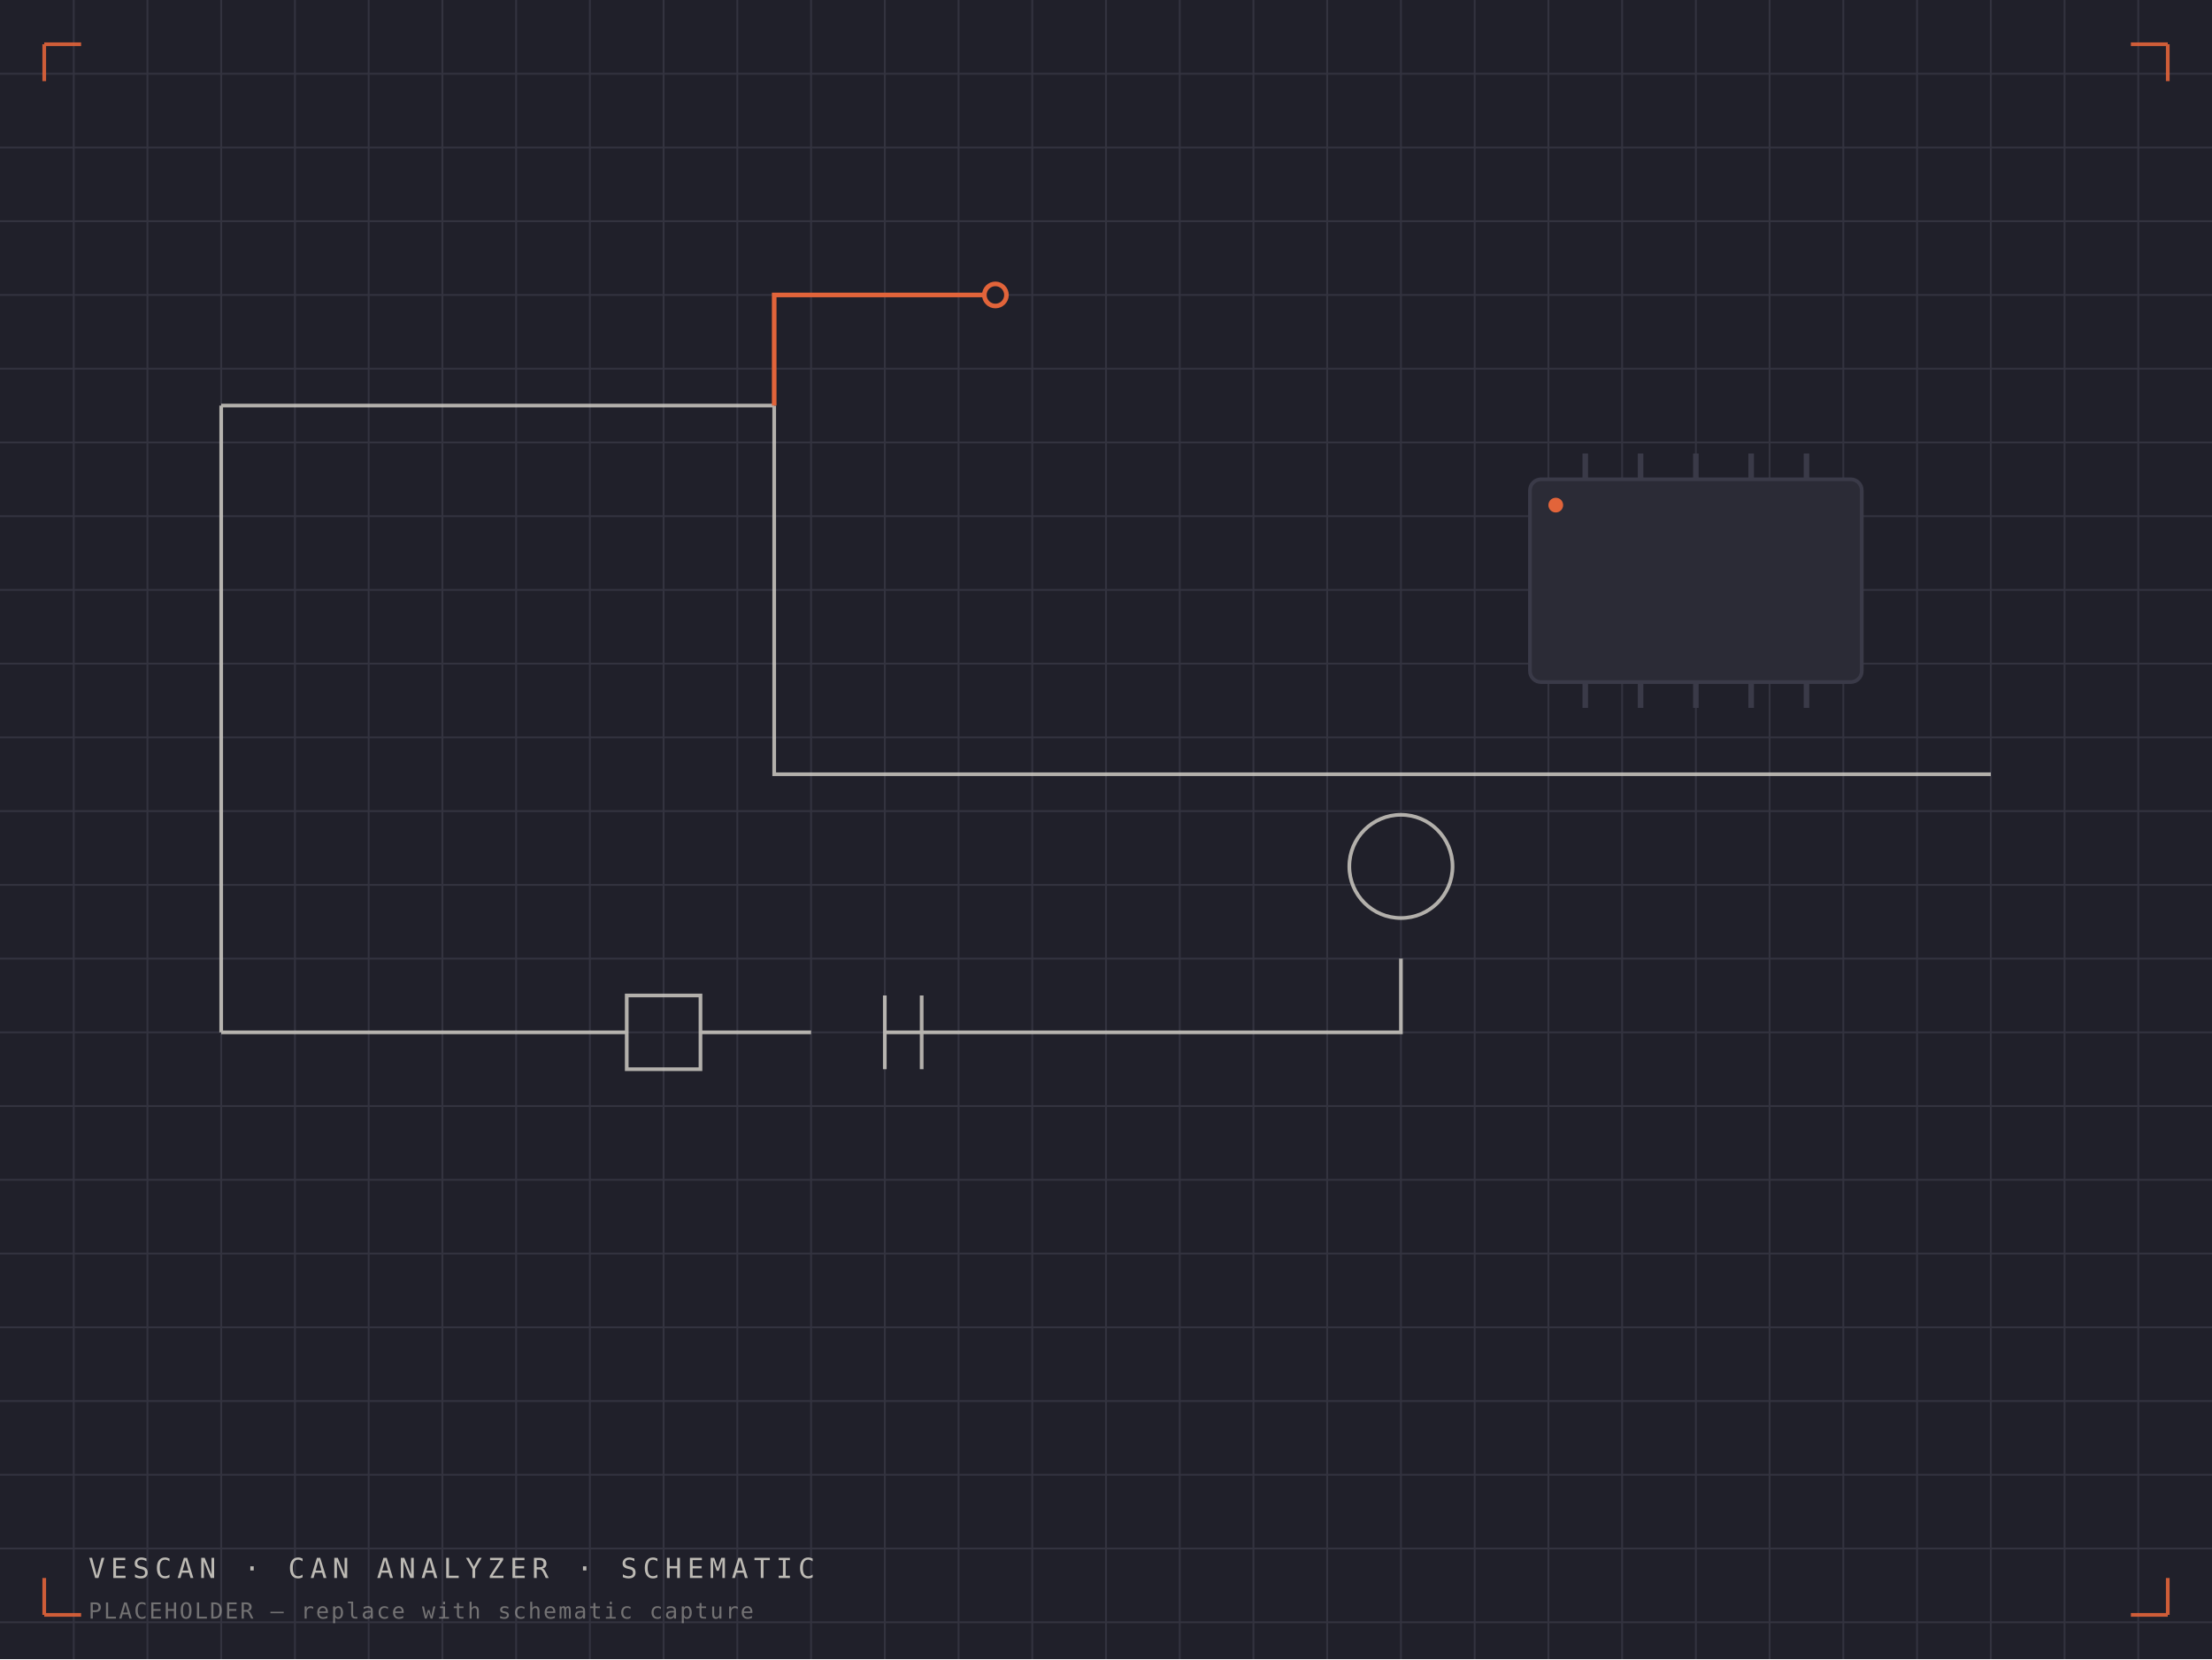
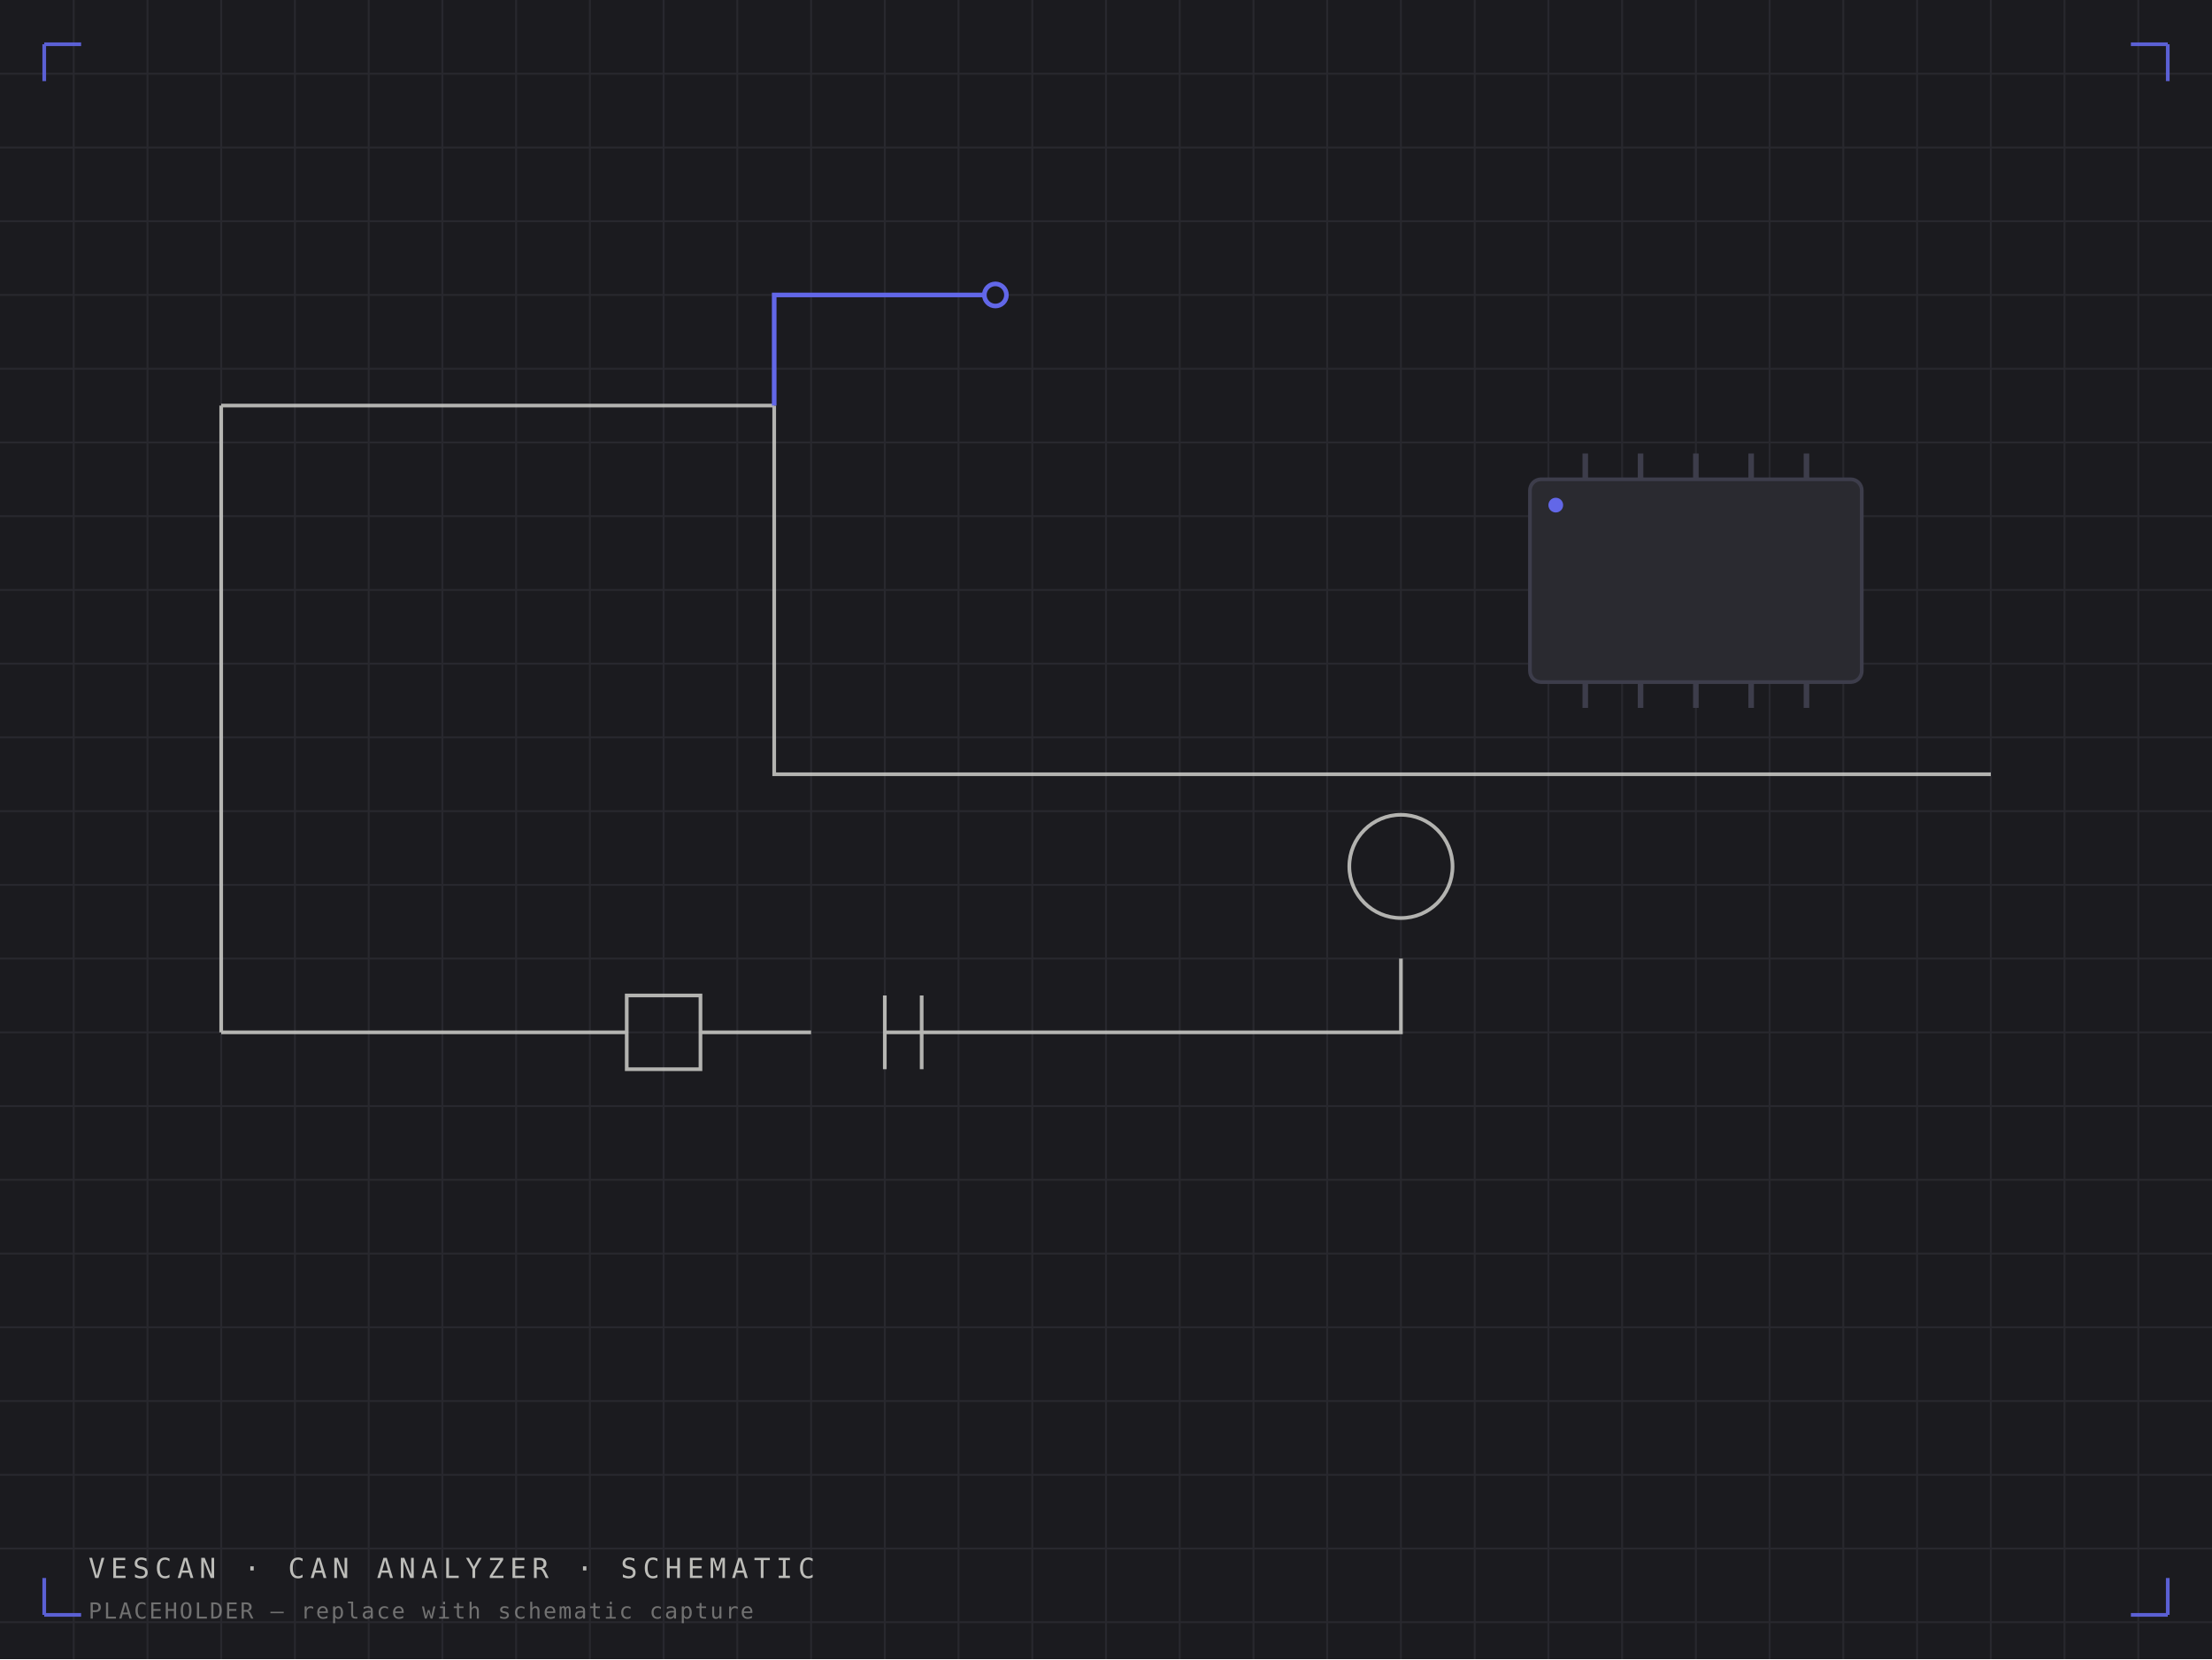
<svg xmlns="http://www.w3.org/2000/svg" width="1200" height="900" viewBox="0 0 1200 900" role="img">
-   <rect width="1200" height="900" fill="#20202a" />
-   <g stroke="#33333f" stroke-width="1">
+   <rect width="1200" height="900" fill="#1b1b1f" />
+   <g stroke="#28282e" stroke-width="1">
    <line x1="40" y1="0" x2="40" y2="900" />
    <line x1="80" y1="0" x2="80" y2="900" />
    <line x1="120" y1="0" x2="120" y2="900" />
    <line x1="160" y1="0" x2="160" y2="900" />
    <line x1="200" y1="0" x2="200" y2="900" />
    <line x1="240" y1="0" x2="240" y2="900" />
    <line x1="280" y1="0" x2="280" y2="900" />
    <line x1="320" y1="0" x2="320" y2="900" />
    <line x1="360" y1="0" x2="360" y2="900" />
    <line x1="400" y1="0" x2="400" y2="900" />
    <line x1="440" y1="0" x2="440" y2="900" />
    <line x1="480" y1="0" x2="480" y2="900" />
    <line x1="520" y1="0" x2="520" y2="900" />
    <line x1="560" y1="0" x2="560" y2="900" />
    <line x1="600" y1="0" x2="600" y2="900" />
    <line x1="640" y1="0" x2="640" y2="900" />
    <line x1="680" y1="0" x2="680" y2="900" />
    <line x1="720" y1="0" x2="720" y2="900" />
    <line x1="760" y1="0" x2="760" y2="900" />
    <line x1="800" y1="0" x2="800" y2="900" />
    <line x1="840" y1="0" x2="840" y2="900" />
    <line x1="880" y1="0" x2="880" y2="900" />
    <line x1="920" y1="0" x2="920" y2="900" />
    <line x1="960" y1="0" x2="960" y2="900" />
    <line x1="1000" y1="0" x2="1000" y2="900" />
    <line x1="1040" y1="0" x2="1040" y2="900" />
    <line x1="1080" y1="0" x2="1080" y2="900" />
    <line x1="1120" y1="0" x2="1120" y2="900" />
    <line x1="1160" y1="0" x2="1160" y2="900" />
    <line x1="0" y1="40" x2="1200" y2="40" />
    <line x1="0" y1="80" x2="1200" y2="80" />
    <line x1="0" y1="120" x2="1200" y2="120" />
    <line x1="0" y1="160" x2="1200" y2="160" />
    <line x1="0" y1="200" x2="1200" y2="200" />
    <line x1="0" y1="240" x2="1200" y2="240" />
    <line x1="0" y1="280" x2="1200" y2="280" />
    <line x1="0" y1="320" x2="1200" y2="320" />
    <line x1="0" y1="360" x2="1200" y2="360" />
    <line x1="0" y1="400" x2="1200" y2="400" />
    <line x1="0" y1="440" x2="1200" y2="440" />
    <line x1="0" y1="480" x2="1200" y2="480" />
    <line x1="0" y1="520" x2="1200" y2="520" />
    <line x1="0" y1="560" x2="1200" y2="560" />
    <line x1="0" y1="600" x2="1200" y2="600" />
    <line x1="0" y1="640" x2="1200" y2="640" />
    <line x1="0" y1="680" x2="1200" y2="680" />
    <line x1="0" y1="720" x2="1200" y2="720" />
    <line x1="0" y1="760" x2="1200" y2="760" />
    <line x1="0" y1="800" x2="1200" y2="800" />
    <line x1="0" y1="840" x2="1200" y2="840" />
    <line x1="0" y1="880" x2="1200" y2="880" />
  </g>
-   <g fill="none" stroke="#d8d5cc" stroke-width="2" opacity="0.8">
+   <g fill="none" stroke="#d9d9d4" stroke-width="2" opacity="0.8">
    <path d="M120 220 H420 M420 220 V420 H760 M760 420 H1080" />
    <path d="M120 560 H340 m40 0 h60 m40 0 H760 V520" />
    <rect x="340" y="540" width="40" height="40" fill="none" />
    <path d="M480 540 v40 m20 -40 v40" />
    <circle cx="760" cy="470" r="28" />
    <path d="M120 220 V560" />
  </g>
-   <g fill="none" stroke="#e2643a" stroke-width="2.5">
+   <g fill="none" stroke="#6267e8" stroke-width="2.5">
    <path d="M420 220 v-60 h120" />
-     <circle cx="540" cy="160" r="6" fill="#20202a" />
+     <circle cx="540" cy="160" r="6" fill="#1b1b1f" />
  </g>
  <g>
-     <rect x="830" y="260" width="180" height="110" rx="6" fill="#2b2b36" stroke="#3a3a48" stroke-width="2" />
-     <line x1="860" y1="246" x2="860" y2="260" stroke="#3a3a48" stroke-width="3" />
-     <line x1="860" y1="370" x2="860" y2="384" stroke="#3a3a48" stroke-width="3" />
-     <line x1="890" y1="246" x2="890" y2="260" stroke="#3a3a48" stroke-width="3" />
-     <line x1="890" y1="370" x2="890" y2="384" stroke="#3a3a48" stroke-width="3" />
-     <line x1="920" y1="246" x2="920" y2="260" stroke="#3a3a48" stroke-width="3" />
-     <line x1="920" y1="370" x2="920" y2="384" stroke="#3a3a48" stroke-width="3" />
-     <line x1="950" y1="246" x2="950" y2="260" stroke="#3a3a48" stroke-width="3" />
-     <line x1="950" y1="370" x2="950" y2="384" stroke="#3a3a48" stroke-width="3" />
-     <line x1="980" y1="246" x2="980" y2="260" stroke="#3a3a48" stroke-width="3" />
-     <line x1="980" y1="370" x2="980" y2="384" stroke="#3a3a48" stroke-width="3" />
-     <circle cx="844" cy="274" r="4" fill="#e2643a" />
+     <rect x="830" y="260" width="180" height="110" rx="6" fill="#2a2a30" stroke="#3d3d4b" stroke-width="2" />
+     <line x1="860" y1="246" x2="860" y2="260" stroke="#3d3d4b" stroke-width="3" />
+     <line x1="860" y1="370" x2="860" y2="384" stroke="#3d3d4b" stroke-width="3" />
+     <line x1="890" y1="246" x2="890" y2="260" stroke="#3d3d4b" stroke-width="3" />
+     <line x1="890" y1="370" x2="890" y2="384" stroke="#3d3d4b" stroke-width="3" />
+     <line x1="920" y1="246" x2="920" y2="260" stroke="#3d3d4b" stroke-width="3" />
+     <line x1="920" y1="370" x2="920" y2="384" stroke="#3d3d4b" stroke-width="3" />
+     <line x1="950" y1="246" x2="950" y2="260" stroke="#3d3d4b" stroke-width="3" />
+     <line x1="950" y1="370" x2="950" y2="384" stroke="#3d3d4b" stroke-width="3" />
+     <line x1="980" y1="246" x2="980" y2="260" stroke="#3d3d4b" stroke-width="3" />
+     <line x1="980" y1="370" x2="980" y2="384" stroke="#3d3d4b" stroke-width="3" />
+     <circle cx="844" cy="274" r="4" fill="#6267e8" />
  </g>
-   <g font-family="ui-monospace, Menlo, Consolas, monospace" fill="#d8d5cc">
+   <g font-family="ui-monospace, Menlo, Consolas, monospace" fill="#d9d9d4">
    <text x="48" y="856" font-size="15" letter-spacing="3" opacity="0.85">VESCAN · CAN ANALYZER · SCHEMATIC</text>
    <text x="48" y="878" font-size="12" letter-spacing="1" opacity="0.45">PLACEHOLDER — replace with schematic capture</text>
  </g>
-   <g stroke="#e2643a" stroke-width="2" opacity="0.9">
+   <g stroke="#6267e8" stroke-width="2" opacity="0.9">
    <path d="M24 24 h20 M24 24 v20" />
    <path d="M1176 24 h-20 M1176 24 v20" />
    <path d="M24 876 h20 M24 876 v-20" />
    <path d="M1176 876 h-20 M1176 876 v-20" />
  </g>
</svg>
